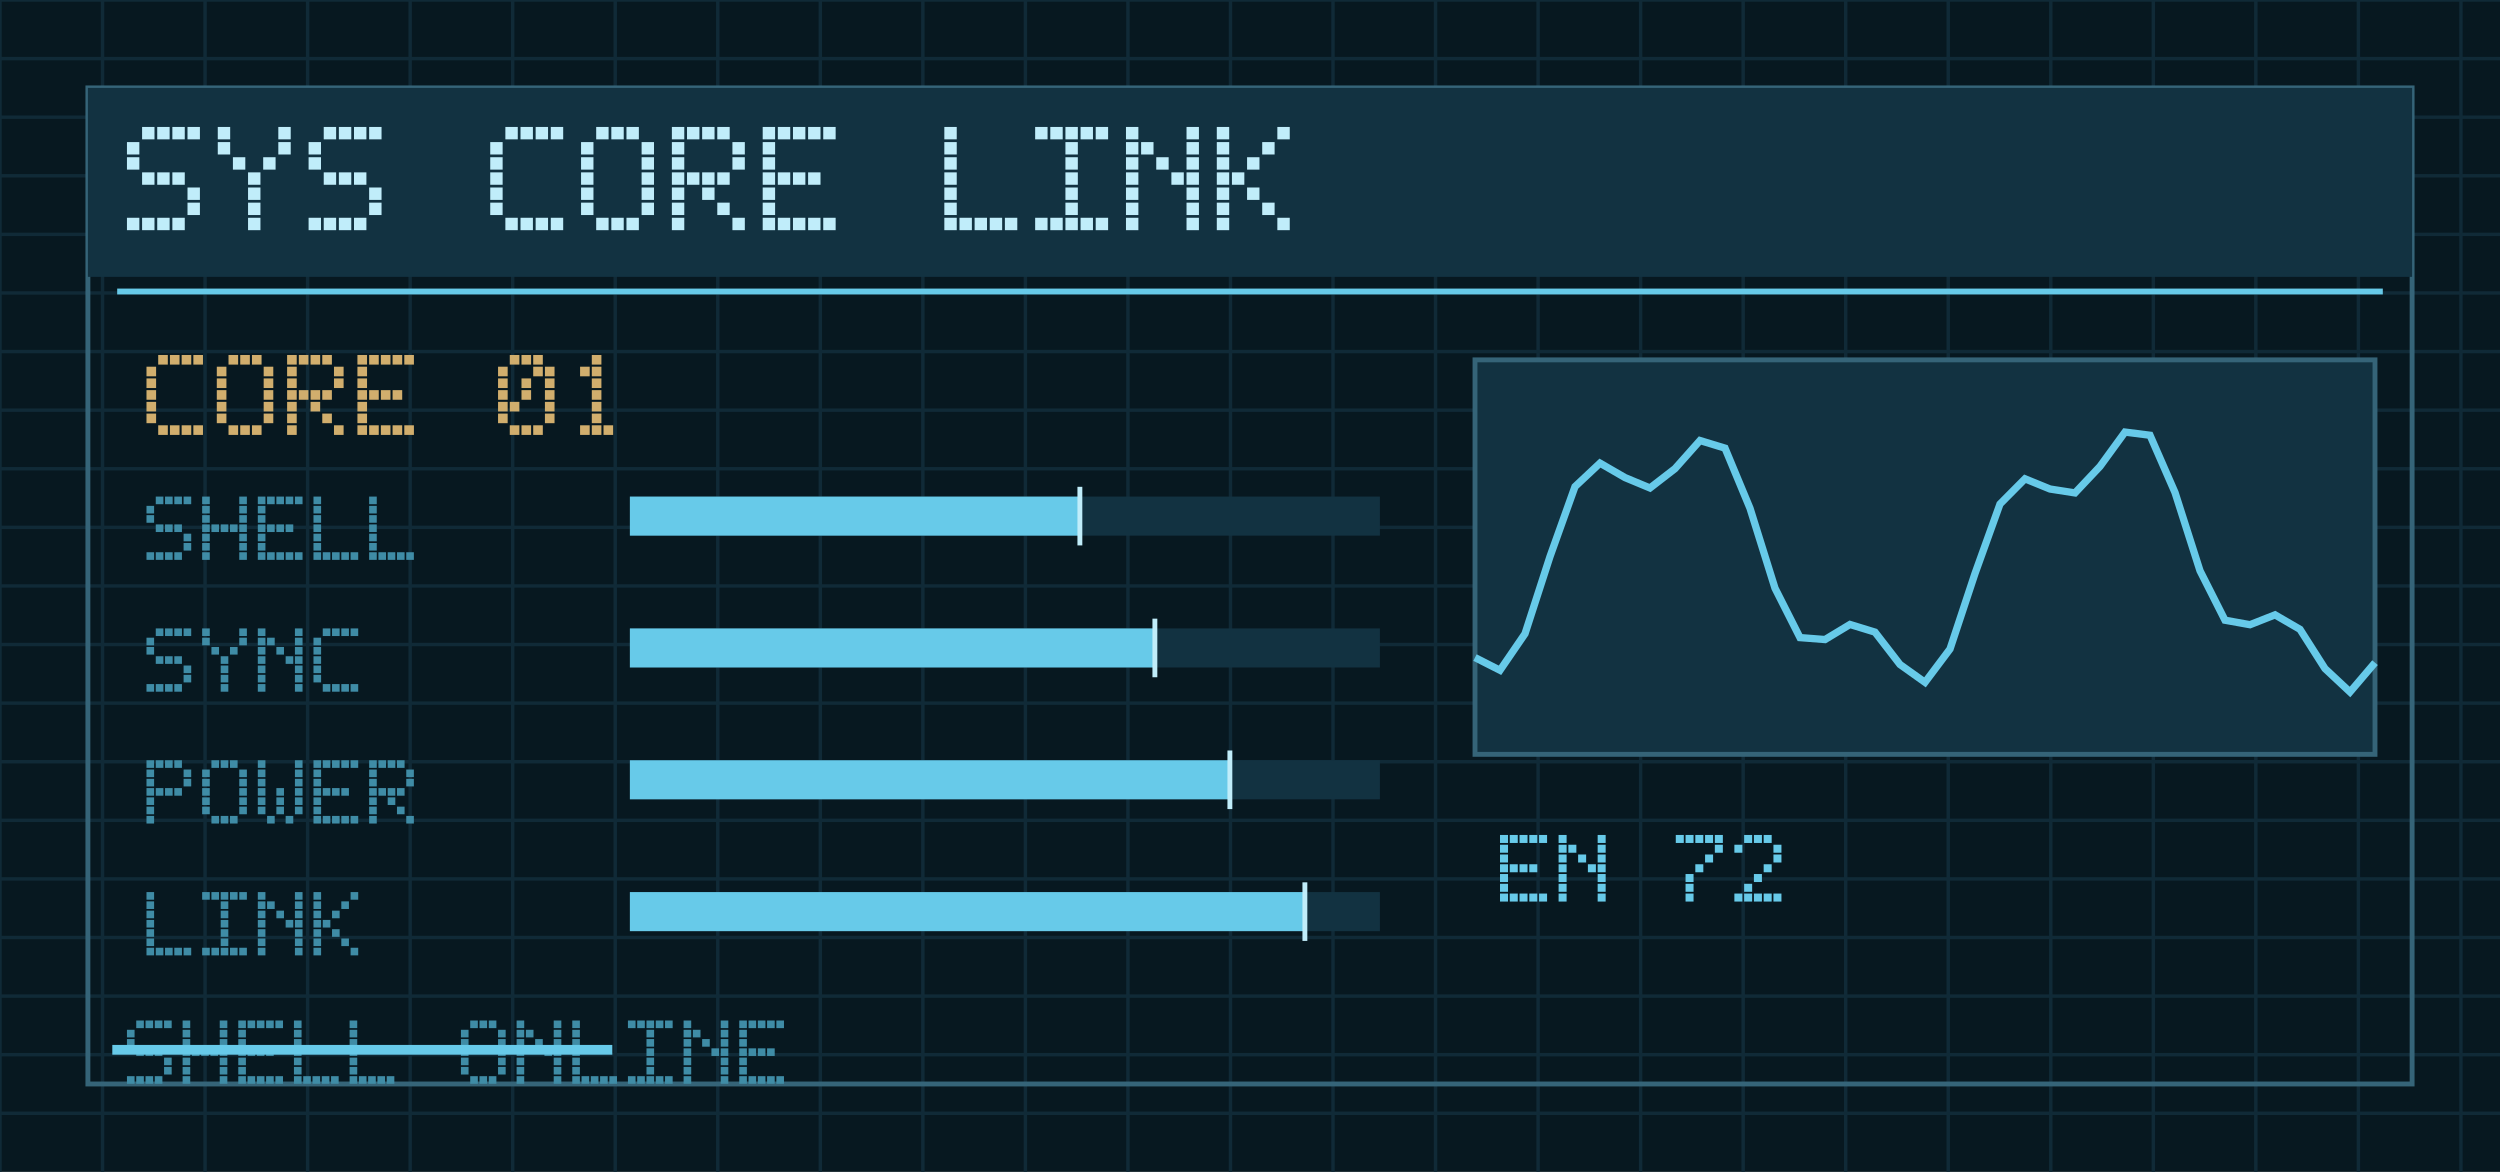
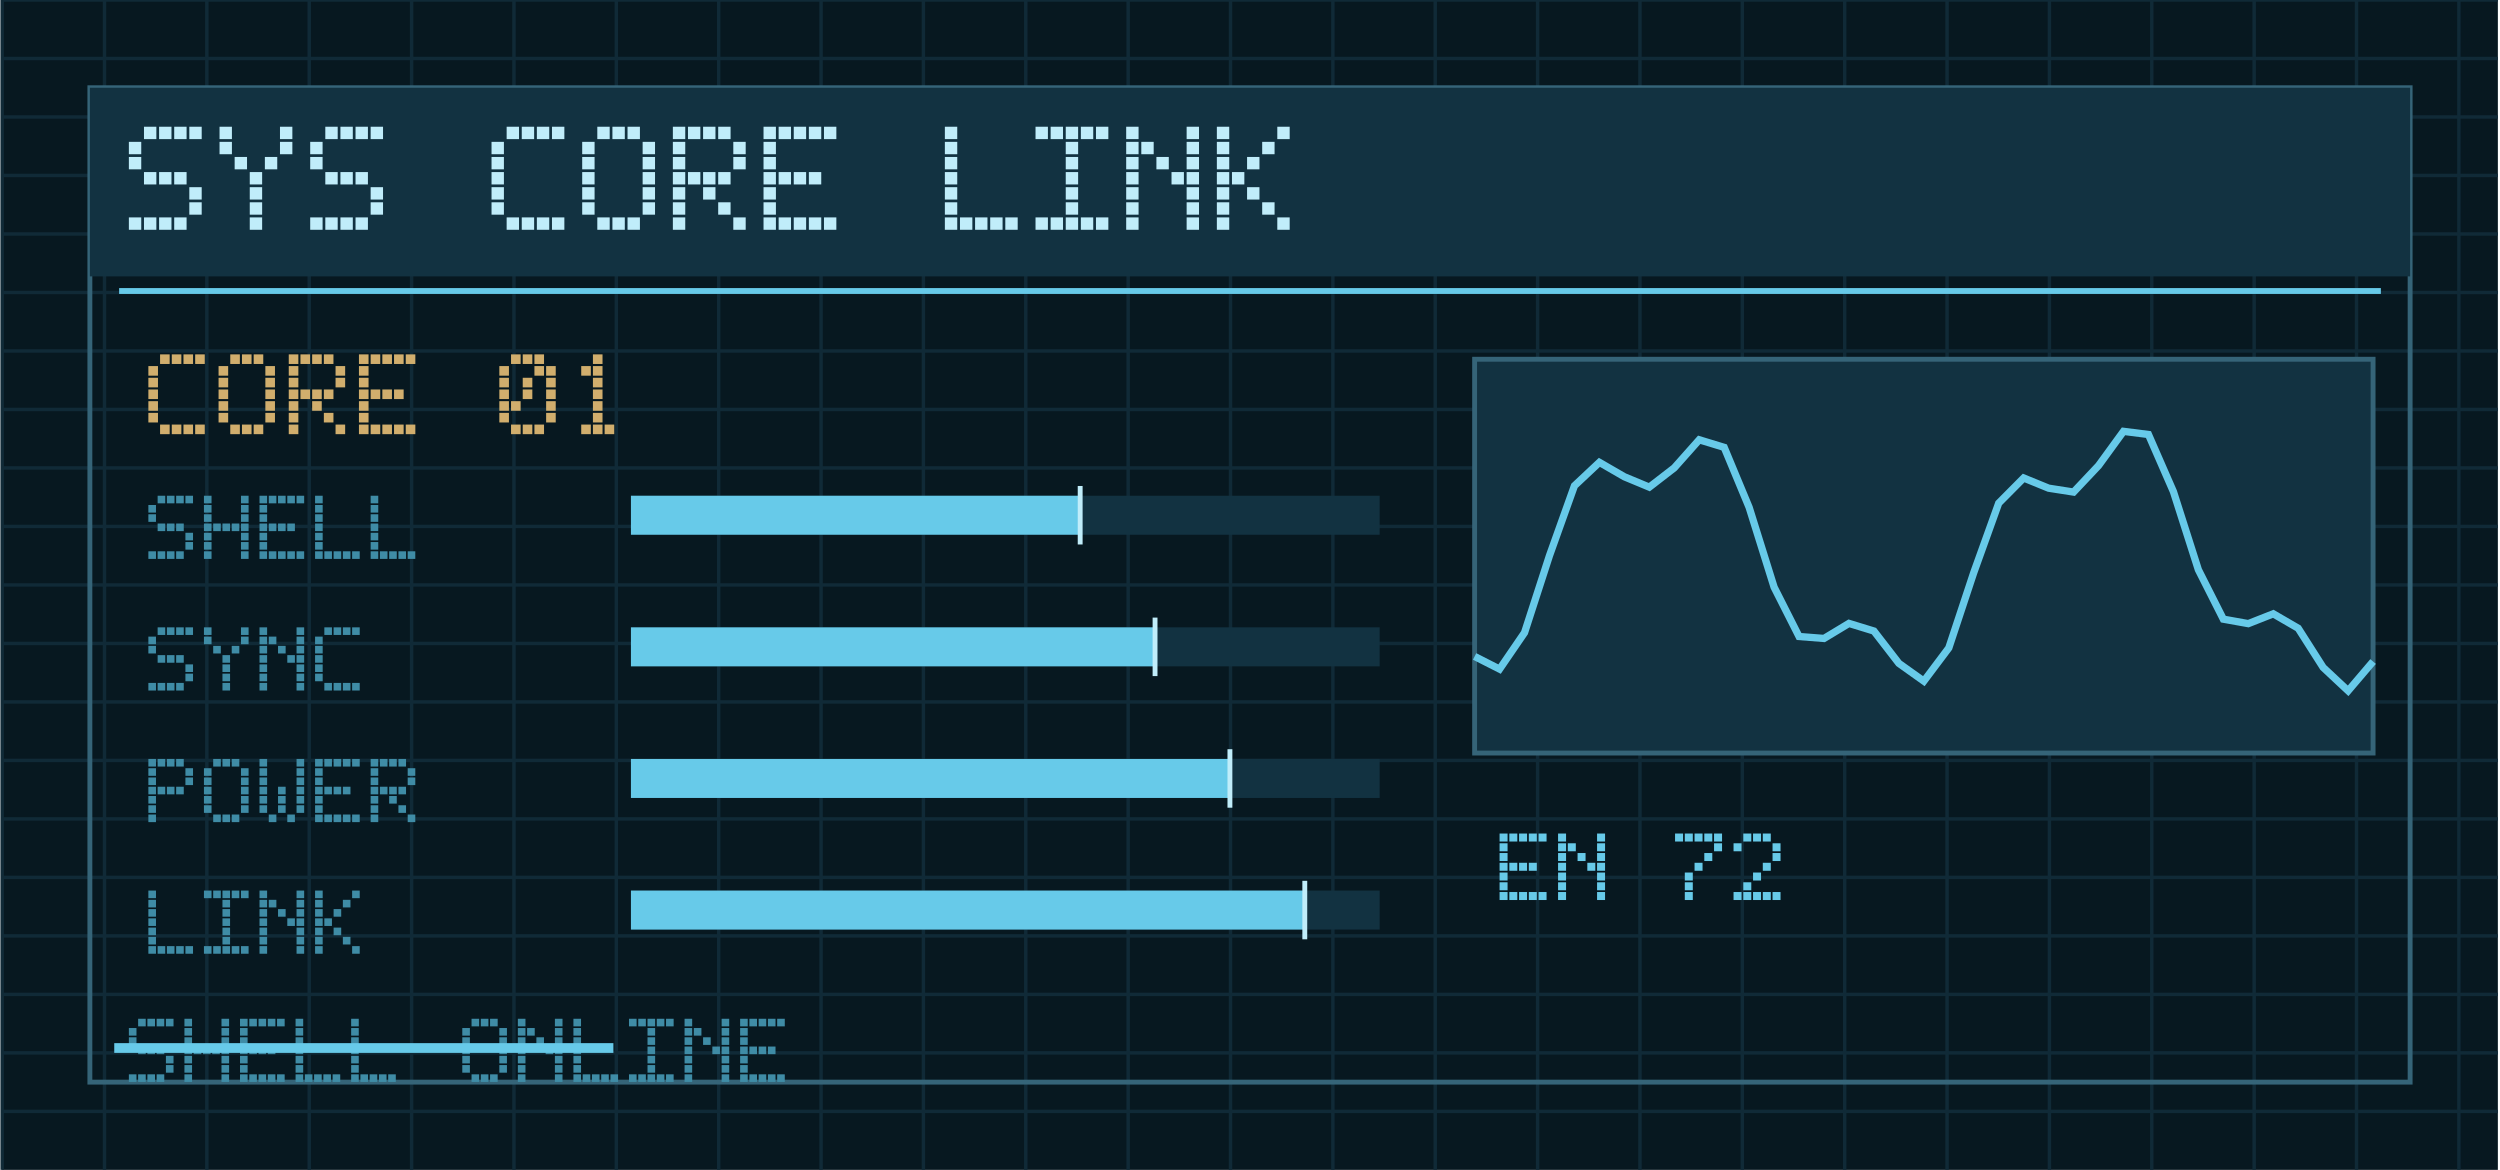
- <svg xmlns="http://www.w3.org/2000/svg" width="512" height="240" viewBox="0 0 512 240">
+ <svg xmlns="http://www.w3.org/2000/svg" width="468" height="219" viewBox="0 0 512 240">
  <rect x="0" y="0" width="512" height="240" fill="#071820" />
  <path d="M0 0L0 240" stroke="#102a37" stroke-width="0.7" fill="none" />
  <path d="M21 0L21 240" stroke="#102a37" stroke-width="0.7" fill="none" />
  <path d="M42 0L42 240" stroke="#102a37" stroke-width="0.7" fill="none" />
  <path d="M63 0L63 240" stroke="#102a37" stroke-width="0.7" fill="none" />
  <path d="M84 0L84 240" stroke="#102a37" stroke-width="0.7" fill="none" />
  <path d="M105 0L105 240" stroke="#102a37" stroke-width="0.7" fill="none" />
  <path d="M126 0L126 240" stroke="#102a37" stroke-width="0.7" fill="none" />
  <path d="M147 0L147 240" stroke="#102a37" stroke-width="0.7" fill="none" />
  <path d="M168 0L168 240" stroke="#102a37" stroke-width="0.7" fill="none" />
  <path d="M189 0L189 240" stroke="#102a37" stroke-width="0.7" fill="none" />
  <path d="M210 0L210 240" stroke="#102a37" stroke-width="0.7" fill="none" />
  <path d="M231 0L231 240" stroke="#102a37" stroke-width="0.7" fill="none" />
  <path d="M252 0L252 240" stroke="#102a37" stroke-width="0.7" fill="none" />
  <path d="M273 0L273 240" stroke="#102a37" stroke-width="0.7" fill="none" />
  <path d="M294 0L294 240" stroke="#102a37" stroke-width="0.7" fill="none" />
  <path d="M315 0L315 240" stroke="#102a37" stroke-width="0.7" fill="none" />
  <path d="M336 0L336 240" stroke="#102a37" stroke-width="0.7" fill="none" />
  <path d="M357 0L357 240" stroke="#102a37" stroke-width="0.7" fill="none" />
  <path d="M378 0L378 240" stroke="#102a37" stroke-width="0.7" fill="none" />
  <path d="M399 0L399 240" stroke="#102a37" stroke-width="0.7" fill="none" />
  <path d="M420 0L420 240" stroke="#102a37" stroke-width="0.7" fill="none" />
  <path d="M441 0L441 240" stroke="#102a37" stroke-width="0.7" fill="none" />
  <path d="M462 0L462 240" stroke="#102a37" stroke-width="0.7" fill="none" />
  <path d="M483 0L483 240" stroke="#102a37" stroke-width="0.7" fill="none" />
  <path d="M504 0L504 240" stroke="#102a37" stroke-width="0.7" fill="none" />
  <path d="M0 0L512 0" stroke="#102a37" stroke-width="0.7" fill="none" />
  <path d="M0 12L512 12" stroke="#102a37" stroke-width="0.7" fill="none" />
  <path d="M0 24L512 24" stroke="#102a37" stroke-width="0.7" fill="none" />
  <path d="M0 36L512 36" stroke="#102a37" stroke-width="0.7" fill="none" />
  <path d="M0 48L512 48" stroke="#102a37" stroke-width="0.7" fill="none" />
  <path d="M0 60L512 60" stroke="#102a37" stroke-width="0.7" fill="none" />
  <path d="M0 72L512 72" stroke="#102a37" stroke-width="0.7" fill="none" />
  <path d="M0 84L512 84" stroke="#102a37" stroke-width="0.7" fill="none" />
  <path d="M0 96L512 96" stroke="#102a37" stroke-width="0.7" fill="none" />
  <path d="M0 108L512 108" stroke="#102a37" stroke-width="0.7" fill="none" />
  <path d="M0 120L512 120" stroke="#102a37" stroke-width="0.7" fill="none" />
  <path d="M0 132L512 132" stroke="#102a37" stroke-width="0.7" fill="none" />
  <path d="M0 144L512 144" stroke="#102a37" stroke-width="0.7" fill="none" />
  <path d="M0 156L512 156" stroke="#102a37" stroke-width="0.7" fill="none" />
  <path d="M0 168L512 168" stroke="#102a37" stroke-width="0.7" fill="none" />
  <path d="M0 180L512 180" stroke="#102a37" stroke-width="0.7" fill="none" />
  <path d="M0 192L512 192" stroke="#102a37" stroke-width="0.7" fill="none" />
  <path d="M0 204L512 204" stroke="#102a37" stroke-width="0.7" fill="none" />
  <path d="M0 216L512 216" stroke="#102a37" stroke-width="0.7" fill="none" />
  <path d="M0 228L512 228" stroke="#102a37" stroke-width="0.7" fill="none" />
  <rect x="18" y="18" width="476" height="204" fill="none" stroke="#356478" stroke-width="1" />
  <rect x="18" y="18" width="476" height="38.7" fill="#123241" />
  <g fill="#c0edfa">
    <rect x="29.1" y="26" width="2.54" height="2.54" />
    <rect x="32.2" y="26" width="2.54" height="2.54" />
    <rect x="35.3" y="26" width="2.54" height="2.54" />
    <rect x="38.4" y="26" width="2.54" height="2.54" />
    <rect x="26" y="29.1" width="2.54" height="2.54" />
    <rect x="26" y="32.2" width="2.54" height="2.54" />
    <rect x="29.1" y="35.3" width="2.54" height="2.54" />
    <rect x="32.2" y="35.3" width="2.54" height="2.54" />
    <rect x="35.3" y="35.3" width="2.54" height="2.54" />
    <rect x="38.4" y="38.4" width="2.54" height="2.54" />
    <rect x="38.4" y="41.5" width="2.54" height="2.54" />
    <rect x="26" y="44.6" width="2.54" height="2.54" />
    <rect x="29.1" y="44.6" width="2.54" height="2.54" />
    <rect x="32.2" y="44.6" width="2.54" height="2.54" />
    <rect x="35.3" y="44.6" width="2.54" height="2.54" />
    <rect x="44.6" y="26" width="2.54" height="2.54" />
    <rect x="57" y="26" width="2.54" height="2.54" />
    <rect x="44.6" y="29.1" width="2.54" height="2.54" />
    <rect x="57" y="29.1" width="2.54" height="2.54" />
    <rect x="47.7" y="32.2" width="2.54" height="2.54" />
    <rect x="53.9" y="32.2" width="2.54" height="2.54" />
    <rect x="50.8" y="35.3" width="2.54" height="2.54" />
    <rect x="50.8" y="38.4" width="2.54" height="2.54" />
    <rect x="50.8" y="41.5" width="2.54" height="2.54" />
    <rect x="50.8" y="44.6" width="2.54" height="2.54" />
    <rect x="66.3" y="26" width="2.54" height="2.54" />
    <rect x="69.4" y="26" width="2.54" height="2.54" />
    <rect x="72.5" y="26" width="2.54" height="2.54" />
    <rect x="75.6" y="26" width="2.54" height="2.54" />
    <rect x="63.2" y="29.1" width="2.54" height="2.54" />
    <rect x="63.2" y="32.2" width="2.54" height="2.54" />
    <rect x="66.3" y="35.3" width="2.54" height="2.54" />
    <rect x="69.4" y="35.3" width="2.54" height="2.54" />
    <rect x="72.5" y="35.3" width="2.54" height="2.54" />
    <rect x="75.6" y="38.4" width="2.54" height="2.54" />
    <rect x="75.6" y="41.5" width="2.54" height="2.54" />
    <rect x="63.2" y="44.6" width="2.54" height="2.54" />
    <rect x="66.3" y="44.6" width="2.54" height="2.54" />
    <rect x="69.4" y="44.6" width="2.54" height="2.54" />
    <rect x="72.5" y="44.6" width="2.54" height="2.54" />
    <rect x="103.5" y="26" width="2.54" height="2.54" />
    <rect x="106.6" y="26" width="2.54" height="2.54" />
    <rect x="109.7" y="26" width="2.54" height="2.54" />
    <rect x="112.8" y="26" width="2.54" height="2.54" />
    <rect x="100.4" y="29.1" width="2.54" height="2.54" />
    <rect x="100.4" y="32.2" width="2.54" height="2.54" />
    <rect x="100.4" y="35.3" width="2.54" height="2.54" />
    <rect x="100.4" y="38.4" width="2.54" height="2.54" />
    <rect x="100.4" y="41.5" width="2.54" height="2.54" />
    <rect x="103.5" y="44.6" width="2.54" height="2.54" />
    <rect x="106.6" y="44.6" width="2.54" height="2.54" />
    <rect x="109.7" y="44.6" width="2.54" height="2.54" />
    <rect x="112.8" y="44.6" width="2.54" height="2.54" />
    <rect x="122.1" y="26" width="2.54" height="2.54" />
    <rect x="125.2" y="26" width="2.54" height="2.54" />
    <rect x="128.3" y="26" width="2.54" height="2.54" />
    <rect x="119" y="29.1" width="2.54" height="2.54" />
    <rect x="131.4" y="29.1" width="2.54" height="2.54" />
    <rect x="119" y="32.2" width="2.54" height="2.54" />
    <rect x="131.4" y="32.2" width="2.54" height="2.54" />
    <rect x="119" y="35.3" width="2.54" height="2.54" />
    <rect x="131.4" y="35.3" width="2.54" height="2.54" />
    <rect x="119" y="38.4" width="2.54" height="2.54" />
    <rect x="131.4" y="38.4" width="2.54" height="2.54" />
    <rect x="119" y="41.5" width="2.54" height="2.54" />
    <rect x="131.4" y="41.5" width="2.54" height="2.54" />
    <rect x="122.1" y="44.6" width="2.54" height="2.54" />
    <rect x="125.2" y="44.6" width="2.54" height="2.54" />
    <rect x="128.3" y="44.6" width="2.54" height="2.54" />
    <rect x="137.6" y="26" width="2.54" height="2.54" />
    <rect x="140.7" y="26" width="2.54" height="2.54" />
    <rect x="143.8" y="26" width="2.54" height="2.54" />
    <rect x="146.9" y="26" width="2.54" height="2.54" />
    <rect x="137.6" y="29.1" width="2.54" height="2.54" />
    <rect x="150" y="29.1" width="2.54" height="2.54" />
    <rect x="137.6" y="32.2" width="2.54" height="2.54" />
    <rect x="150" y="32.2" width="2.54" height="2.54" />
    <rect x="137.6" y="35.3" width="2.54" height="2.54" />
    <rect x="140.7" y="35.3" width="2.54" height="2.54" />
    <rect x="143.8" y="35.3" width="2.54" height="2.54" />
    <rect x="146.9" y="35.3" width="2.54" height="2.54" />
    <rect x="137.6" y="38.4" width="2.54" height="2.54" />
    <rect x="143.8" y="38.4" width="2.54" height="2.54" />
    <rect x="137.6" y="41.5" width="2.54" height="2.54" />
    <rect x="146.9" y="41.5" width="2.54" height="2.54" />
    <rect x="137.6" y="44.6" width="2.54" height="2.54" />
    <rect x="150" y="44.6" width="2.54" height="2.54" />
    <rect x="156.2" y="26" width="2.54" height="2.54" />
    <rect x="159.3" y="26" width="2.54" height="2.54" />
    <rect x="162.4" y="26" width="2.54" height="2.54" />
    <rect x="165.5" y="26" width="2.54" height="2.54" />
    <rect x="168.6" y="26" width="2.54" height="2.54" />
    <rect x="156.2" y="29.1" width="2.54" height="2.54" />
    <rect x="156.2" y="32.2" width="2.54" height="2.54" />
    <rect x="156.2" y="35.3" width="2.54" height="2.54" />
    <rect x="159.3" y="35.3" width="2.54" height="2.54" />
    <rect x="162.4" y="35.3" width="2.54" height="2.54" />
    <rect x="165.5" y="35.3" width="2.54" height="2.54" />
    <rect x="156.2" y="38.4" width="2.54" height="2.54" />
    <rect x="156.2" y="41.5" width="2.54" height="2.54" />
    <rect x="156.2" y="44.6" width="2.54" height="2.54" />
    <rect x="159.3" y="44.6" width="2.54" height="2.54" />
    <rect x="162.4" y="44.6" width="2.54" height="2.54" />
    <rect x="165.5" y="44.6" width="2.54" height="2.54" />
    <rect x="168.6" y="44.6" width="2.54" height="2.54" />
    <rect x="193.4" y="26" width="2.54" height="2.54" />
    <rect x="193.4" y="29.1" width="2.54" height="2.54" />
    <rect x="193.4" y="32.2" width="2.54" height="2.54" />
    <rect x="193.4" y="35.3" width="2.54" height="2.54" />
    <rect x="193.4" y="38.4" width="2.54" height="2.54" />
    <rect x="193.4" y="41.5" width="2.54" height="2.54" />
    <rect x="193.4" y="44.6" width="2.54" height="2.54" />
    <rect x="196.5" y="44.6" width="2.54" height="2.54" />
    <rect x="199.6" y="44.6" width="2.54" height="2.54" />
    <rect x="202.7" y="44.6" width="2.54" height="2.54" />
    <rect x="205.8" y="44.6" width="2.54" height="2.54" />
    <rect x="212" y="26" width="2.54" height="2.54" />
    <rect x="215.1" y="26" width="2.54" height="2.54" />
    <rect x="218.2" y="26" width="2.54" height="2.54" />
    <rect x="221.3" y="26" width="2.54" height="2.54" />
    <rect x="224.4" y="26" width="2.54" height="2.54" />
    <rect x="218.2" y="29.1" width="2.54" height="2.54" />
    <rect x="218.2" y="32.2" width="2.54" height="2.54" />
    <rect x="218.2" y="35.3" width="2.54" height="2.54" />
    <rect x="218.2" y="38.4" width="2.54" height="2.54" />
    <rect x="218.2" y="41.5" width="2.54" height="2.54" />
    <rect x="212" y="44.6" width="2.54" height="2.54" />
    <rect x="215.1" y="44.6" width="2.54" height="2.54" />
    <rect x="218.2" y="44.6" width="2.54" height="2.54" />
    <rect x="221.3" y="44.6" width="2.54" height="2.54" />
    <rect x="224.4" y="44.6" width="2.54" height="2.54" />
    <rect x="230.6" y="26" width="2.54" height="2.54" />
    <rect x="243" y="26" width="2.54" height="2.54" />
    <rect x="230.6" y="29.1" width="2.54" height="2.54" />
    <rect x="233.7" y="29.1" width="2.54" height="2.54" />
    <rect x="243" y="29.1" width="2.54" height="2.54" />
    <rect x="230.6" y="32.2" width="2.54" height="2.54" />
    <rect x="236.8" y="32.2" width="2.54" height="2.54" />
    <rect x="243" y="32.2" width="2.54" height="2.54" />
    <rect x="230.6" y="35.3" width="2.54" height="2.54" />
    <rect x="239.9" y="35.3" width="2.54" height="2.54" />
    <rect x="243" y="35.3" width="2.54" height="2.54" />
    <rect x="230.6" y="38.4" width="2.54" height="2.54" />
    <rect x="243" y="38.4" width="2.54" height="2.54" />
    <rect x="230.6" y="41.5" width="2.54" height="2.54" />
    <rect x="243" y="41.5" width="2.54" height="2.54" />
    <rect x="230.6" y="44.6" width="2.54" height="2.54" />
    <rect x="243" y="44.6" width="2.54" height="2.54" />
    <rect x="249.2" y="26" width="2.54" height="2.54" />
    <rect x="261.6" y="26" width="2.54" height="2.54" />
    <rect x="249.2" y="29.1" width="2.54" height="2.54" />
    <rect x="258.5" y="29.1" width="2.54" height="2.54" />
    <rect x="249.2" y="32.2" width="2.54" height="2.54" />
    <rect x="255.4" y="32.2" width="2.54" height="2.54" />
    <rect x="249.2" y="35.3" width="2.54" height="2.54" />
    <rect x="252.3" y="35.3" width="2.54" height="2.54" />
    <rect x="249.2" y="38.4" width="2.54" height="2.54" />
    <rect x="255.4" y="38.4" width="2.54" height="2.54" />
    <rect x="249.2" y="41.5" width="2.54" height="2.54" />
    <rect x="258.5" y="41.5" width="2.54" height="2.54" />
    <rect x="249.2" y="44.6" width="2.54" height="2.54" />
    <rect x="261.6" y="44.6" width="2.54" height="2.54" />
  </g>
  <path d="M24 59.7L488 59.7" stroke="#67cae9" stroke-width="1.2" fill="none" />
  <g fill="#d1ae6d">
    <rect x="32.4" y="72.7" width="1.97" height="1.97" />
    <rect x="34.8" y="72.7" width="1.97" height="1.97" />
    <rect x="37.2" y="72.7" width="1.97" height="1.97" />
    <rect x="39.6" y="72.7" width="1.97" height="1.97" />
    <rect x="30" y="75.1" width="1.97" height="1.97" />
    <rect x="30" y="77.5" width="1.97" height="1.97" />
    <rect x="30" y="79.9" width="1.97" height="1.97" />
    <rect x="30" y="82.3" width="1.97" height="1.97" />
    <rect x="30" y="84.7" width="1.97" height="1.97" />
    <rect x="32.4" y="87.1" width="1.97" height="1.97" />
    <rect x="34.8" y="87.1" width="1.97" height="1.97" />
    <rect x="37.2" y="87.1" width="1.97" height="1.97" />
    <rect x="39.6" y="87.1" width="1.97" height="1.97" />
    <rect x="46.8" y="72.7" width="1.97" height="1.97" />
    <rect x="49.2" y="72.7" width="1.97" height="1.97" />
    <rect x="51.6" y="72.7" width="1.97" height="1.97" />
    <rect x="44.4" y="75.1" width="1.97" height="1.97" />
    <rect x="54" y="75.1" width="1.97" height="1.97" />
    <rect x="44.4" y="77.5" width="1.97" height="1.97" />
    <rect x="54" y="77.5" width="1.97" height="1.97" />
    <rect x="44.4" y="79.9" width="1.97" height="1.97" />
    <rect x="54" y="79.9" width="1.97" height="1.97" />
    <rect x="44.4" y="82.3" width="1.97" height="1.97" />
    <rect x="54" y="82.3" width="1.97" height="1.97" />
    <rect x="44.4" y="84.7" width="1.97" height="1.97" />
    <rect x="54" y="84.7" width="1.97" height="1.97" />
    <rect x="46.8" y="87.1" width="1.97" height="1.97" />
    <rect x="49.2" y="87.1" width="1.97" height="1.97" />
    <rect x="51.6" y="87.1" width="1.97" height="1.97" />
    <rect x="58.8" y="72.7" width="1.97" height="1.97" />
    <rect x="61.2" y="72.7" width="1.97" height="1.97" />
    <rect x="63.6" y="72.7" width="1.97" height="1.97" />
    <rect x="66" y="72.7" width="1.97" height="1.97" />
    <rect x="58.8" y="75.1" width="1.97" height="1.97" />
    <rect x="68.4" y="75.1" width="1.97" height="1.97" />
    <rect x="58.8" y="77.5" width="1.97" height="1.97" />
    <rect x="68.4" y="77.5" width="1.97" height="1.97" />
    <rect x="58.8" y="79.9" width="1.97" height="1.97" />
    <rect x="61.2" y="79.9" width="1.97" height="1.97" />
    <rect x="63.6" y="79.9" width="1.97" height="1.97" />
    <rect x="66" y="79.9" width="1.97" height="1.97" />
    <rect x="58.8" y="82.3" width="1.97" height="1.97" />
    <rect x="63.6" y="82.3" width="1.97" height="1.97" />
    <rect x="58.8" y="84.7" width="1.97" height="1.97" />
    <rect x="66" y="84.7" width="1.97" height="1.97" />
    <rect x="58.8" y="87.1" width="1.97" height="1.97" />
    <rect x="68.4" y="87.1" width="1.97" height="1.97" />
    <rect x="73.2" y="72.7" width="1.97" height="1.97" />
    <rect x="75.6" y="72.7" width="1.97" height="1.97" />
    <rect x="78" y="72.7" width="1.97" height="1.97" />
    <rect x="80.4" y="72.7" width="1.97" height="1.97" />
    <rect x="82.8" y="72.7" width="1.97" height="1.97" />
    <rect x="73.2" y="75.1" width="1.97" height="1.97" />
    <rect x="73.2" y="77.5" width="1.97" height="1.97" />
    <rect x="73.2" y="79.9" width="1.97" height="1.97" />
    <rect x="75.6" y="79.9" width="1.97" height="1.97" />
    <rect x="78" y="79.9" width="1.97" height="1.97" />
    <rect x="80.4" y="79.9" width="1.97" height="1.97" />
    <rect x="73.2" y="82.3" width="1.97" height="1.97" />
    <rect x="73.2" y="84.7" width="1.97" height="1.97" />
    <rect x="73.2" y="87.1" width="1.97" height="1.97" />
    <rect x="75.6" y="87.1" width="1.97" height="1.97" />
    <rect x="78" y="87.1" width="1.97" height="1.97" />
    <rect x="80.4" y="87.1" width="1.97" height="1.97" />
    <rect x="82.8" y="87.1" width="1.97" height="1.97" />
    <rect x="104.4" y="72.7" width="1.97" height="1.97" />
    <rect x="106.8" y="72.7" width="1.97" height="1.97" />
    <rect x="109.2" y="72.7" width="1.97" height="1.97" />
    <rect x="102" y="75.1" width="1.97" height="1.97" />
    <rect x="109.2" y="75.1" width="1.97" height="1.97" />
    <rect x="111.6" y="75.1" width="1.97" height="1.97" />
    <rect x="102" y="77.5" width="1.97" height="1.97" />
    <rect x="106.8" y="77.5" width="1.97" height="1.97" />
    <rect x="111.6" y="77.5" width="1.97" height="1.97" />
    <rect x="102" y="79.9" width="1.97" height="1.97" />
    <rect x="106.8" y="79.9" width="1.97" height="1.97" />
    <rect x="111.6" y="79.9" width="1.97" height="1.97" />
    <rect x="102" y="82.3" width="1.97" height="1.97" />
    <rect x="104.4" y="82.3" width="1.97" height="1.97" />
    <rect x="111.6" y="82.3" width="1.97" height="1.97" />
    <rect x="102" y="84.7" width="1.97" height="1.97" />
    <rect x="111.6" y="84.7" width="1.97" height="1.97" />
    <rect x="104.4" y="87.1" width="1.97" height="1.97" />
    <rect x="106.8" y="87.1" width="1.97" height="1.97" />
    <rect x="109.2" y="87.1" width="1.97" height="1.97" />
    <rect x="121.2" y="72.7" width="1.97" height="1.97" />
    <rect x="118.8" y="75.1" width="1.97" height="1.97" />
    <rect x="121.2" y="75.1" width="1.97" height="1.97" />
    <rect x="121.2" y="77.5" width="1.97" height="1.97" />
    <rect x="121.2" y="79.9" width="1.97" height="1.97" />
    <rect x="121.2" y="82.3" width="1.97" height="1.97" />
    <rect x="121.2" y="84.7" width="1.97" height="1.97" />
    <rect x="118.8" y="87.1" width="1.97" height="1.97" />
    <rect x="121.2" y="87.1" width="1.97" height="1.97" />
    <rect x="123.6" y="87.1" width="1.97" height="1.97" />
  </g>
  <g fill="#3f8ca6">
    <rect x="31.9" y="101.7" width="1.56" height="1.56" />
    <rect x="33.8" y="101.7" width="1.56" height="1.56" />
    <rect x="35.7" y="101.7" width="1.56" height="1.56" />
    <rect x="37.6" y="101.7" width="1.56" height="1.56" />
    <rect x="30" y="103.6" width="1.56" height="1.56" />
    <rect x="30" y="105.5" width="1.56" height="1.56" />
    <rect x="31.9" y="107.4" width="1.56" height="1.56" />
    <rect x="33.8" y="107.4" width="1.56" height="1.56" />
    <rect x="35.7" y="107.4" width="1.56" height="1.56" />
    <rect x="37.6" y="109.3" width="1.56" height="1.56" />
    <rect x="37.6" y="111.2" width="1.56" height="1.56" />
    <rect x="30" y="113.1" width="1.56" height="1.56" />
    <rect x="31.9" y="113.1" width="1.56" height="1.56" />
    <rect x="33.8" y="113.1" width="1.56" height="1.56" />
    <rect x="35.7" y="113.1" width="1.56" height="1.56" />
    <rect x="41.4" y="101.7" width="1.56" height="1.56" />
    <rect x="49" y="101.7" width="1.56" height="1.56" />
    <rect x="41.4" y="103.6" width="1.56" height="1.56" />
    <rect x="49" y="103.6" width="1.56" height="1.56" />
    <rect x="41.4" y="105.5" width="1.56" height="1.56" />
    <rect x="49" y="105.5" width="1.56" height="1.56" />
    <rect x="41.4" y="107.4" width="1.56" height="1.56" />
    <rect x="43.3" y="107.4" width="1.56" height="1.56" />
    <rect x="45.2" y="107.4" width="1.56" height="1.56" />
    <rect x="47.1" y="107.4" width="1.56" height="1.56" />
    <rect x="49" y="107.4" width="1.56" height="1.56" />
    <rect x="41.4" y="109.3" width="1.56" height="1.56" />
    <rect x="49" y="109.3" width="1.56" height="1.56" />
    <rect x="41.4" y="111.2" width="1.56" height="1.56" />
    <rect x="49" y="111.2" width="1.56" height="1.56" />
    <rect x="41.4" y="113.1" width="1.56" height="1.56" />
    <rect x="49" y="113.1" width="1.56" height="1.56" />
    <rect x="52.8" y="101.7" width="1.56" height="1.56" />
    <rect x="54.7" y="101.7" width="1.56" height="1.56" />
    <rect x="56.6" y="101.7" width="1.56" height="1.56" />
    <rect x="58.5" y="101.7" width="1.56" height="1.56" />
    <rect x="60.4" y="101.7" width="1.56" height="1.56" />
    <rect x="52.8" y="103.6" width="1.56" height="1.56" />
    <rect x="52.8" y="105.5" width="1.56" height="1.56" />
    <rect x="52.8" y="107.4" width="1.56" height="1.56" />
    <rect x="54.7" y="107.4" width="1.56" height="1.56" />
    <rect x="56.6" y="107.4" width="1.56" height="1.56" />
    <rect x="58.5" y="107.4" width="1.56" height="1.56" />
    <rect x="52.8" y="109.3" width="1.56" height="1.56" />
    <rect x="52.8" y="111.2" width="1.56" height="1.56" />
    <rect x="52.8" y="113.1" width="1.56" height="1.56" />
    <rect x="54.7" y="113.1" width="1.56" height="1.56" />
    <rect x="56.6" y="113.1" width="1.56" height="1.56" />
    <rect x="58.5" y="113.1" width="1.56" height="1.56" />
    <rect x="60.4" y="113.1" width="1.56" height="1.56" />
    <rect x="64.2" y="101.7" width="1.56" height="1.56" />
    <rect x="64.2" y="103.6" width="1.56" height="1.56" />
    <rect x="64.2" y="105.5" width="1.56" height="1.56" />
    <rect x="64.2" y="107.4" width="1.56" height="1.56" />
    <rect x="64.2" y="109.3" width="1.56" height="1.56" />
    <rect x="64.2" y="111.2" width="1.56" height="1.56" />
    <rect x="64.2" y="113.1" width="1.56" height="1.56" />
    <rect x="66.1" y="113.1" width="1.56" height="1.56" />
    <rect x="68" y="113.1" width="1.56" height="1.56" />
    <rect x="69.9" y="113.1" width="1.56" height="1.56" />
    <rect x="71.8" y="113.1" width="1.56" height="1.56" />
    <rect x="75.6" y="101.7" width="1.56" height="1.56" />
    <rect x="75.6" y="103.6" width="1.56" height="1.56" />
    <rect x="75.6" y="105.5" width="1.56" height="1.56" />
    <rect x="75.6" y="107.4" width="1.56" height="1.56" />
    <rect x="75.6" y="109.3" width="1.56" height="1.56" />
    <rect x="75.6" y="111.2" width="1.56" height="1.56" />
    <rect x="75.6" y="113.1" width="1.56" height="1.56" />
    <rect x="77.5" y="113.1" width="1.56" height="1.56" />
    <rect x="79.4" y="113.1" width="1.56" height="1.56" />
    <rect x="81.3" y="113.1" width="1.56" height="1.56" />
    <rect x="83.2" y="113.1" width="1.56" height="1.56" />
  </g>
  <rect x="129" y="101.7" width="153.6" height="8" fill="#123241" />
  <rect x="129" y="101.7" width="92.16" height="8" fill="#67cae9" />
  <path d="M221.16 99.7L221.16 111.7" stroke="#c0edfa" stroke-width="1" fill="none" />
  <g fill="#3f8ca6">
    <rect x="31.9" y="128.7" width="1.56" height="1.56" />
    <rect x="33.8" y="128.7" width="1.56" height="1.56" />
    <rect x="35.7" y="128.7" width="1.56" height="1.56" />
    <rect x="37.6" y="128.7" width="1.56" height="1.56" />
    <rect x="30" y="130.6" width="1.56" height="1.56" />
    <rect x="30" y="132.5" width="1.56" height="1.56" />
    <rect x="31.9" y="134.4" width="1.56" height="1.56" />
    <rect x="33.8" y="134.4" width="1.56" height="1.56" />
    <rect x="35.7" y="134.4" width="1.56" height="1.56" />
    <rect x="37.6" y="136.3" width="1.56" height="1.56" />
    <rect x="37.6" y="138.2" width="1.56" height="1.56" />
    <rect x="30" y="140.1" width="1.56" height="1.56" />
    <rect x="31.9" y="140.1" width="1.56" height="1.56" />
    <rect x="33.8" y="140.1" width="1.56" height="1.56" />
    <rect x="35.7" y="140.1" width="1.56" height="1.56" />
    <rect x="41.4" y="128.7" width="1.56" height="1.56" />
    <rect x="49" y="128.7" width="1.56" height="1.56" />
    <rect x="41.4" y="130.6" width="1.56" height="1.56" />
    <rect x="49" y="130.6" width="1.56" height="1.56" />
    <rect x="43.3" y="132.5" width="1.56" height="1.56" />
    <rect x="47.1" y="132.5" width="1.56" height="1.56" />
    <rect x="45.2" y="134.4" width="1.56" height="1.56" />
    <rect x="45.2" y="136.3" width="1.56" height="1.56" />
    <rect x="45.2" y="138.2" width="1.56" height="1.56" />
    <rect x="45.2" y="140.1" width="1.56" height="1.56" />
    <rect x="52.8" y="128.7" width="1.56" height="1.56" />
    <rect x="60.4" y="128.7" width="1.56" height="1.56" />
    <rect x="52.8" y="130.6" width="1.56" height="1.56" />
    <rect x="54.7" y="130.6" width="1.56" height="1.56" />
    <rect x="60.4" y="130.6" width="1.56" height="1.56" />
    <rect x="52.8" y="132.5" width="1.56" height="1.56" />
    <rect x="56.6" y="132.5" width="1.56" height="1.56" />
    <rect x="60.4" y="132.5" width="1.56" height="1.56" />
    <rect x="52.8" y="134.4" width="1.56" height="1.56" />
    <rect x="58.5" y="134.4" width="1.56" height="1.56" />
    <rect x="60.4" y="134.4" width="1.56" height="1.56" />
    <rect x="52.8" y="136.3" width="1.56" height="1.56" />
    <rect x="60.4" y="136.3" width="1.56" height="1.56" />
    <rect x="52.8" y="138.2" width="1.56" height="1.56" />
    <rect x="60.4" y="138.2" width="1.56" height="1.56" />
    <rect x="52.8" y="140.1" width="1.56" height="1.56" />
    <rect x="60.4" y="140.1" width="1.56" height="1.56" />
    <rect x="66.1" y="128.7" width="1.56" height="1.56" />
    <rect x="68" y="128.7" width="1.56" height="1.56" />
    <rect x="69.9" y="128.7" width="1.56" height="1.56" />
    <rect x="71.8" y="128.7" width="1.56" height="1.56" />
    <rect x="64.2" y="130.6" width="1.56" height="1.56" />
    <rect x="64.2" y="132.5" width="1.56" height="1.56" />
    <rect x="64.2" y="134.4" width="1.56" height="1.56" />
    <rect x="64.2" y="136.3" width="1.56" height="1.56" />
    <rect x="64.2" y="138.2" width="1.56" height="1.56" />
    <rect x="66.1" y="140.1" width="1.56" height="1.56" />
    <rect x="68" y="140.1" width="1.56" height="1.56" />
    <rect x="69.9" y="140.1" width="1.56" height="1.56" />
    <rect x="71.8" y="140.1" width="1.56" height="1.56" />
  </g>
  <rect x="129" y="128.7" width="153.6" height="8" fill="#123241" />
  <rect x="129" y="128.7" width="107.52" height="8" fill="#67cae9" />
  <path d="M236.52 126.7L236.52 138.7" stroke="#c0edfa" stroke-width="1" fill="none" />
  <g fill="#3f8ca6">
    <rect x="30" y="155.7" width="1.56" height="1.56" />
    <rect x="31.9" y="155.7" width="1.56" height="1.56" />
    <rect x="33.8" y="155.7" width="1.56" height="1.56" />
    <rect x="35.7" y="155.7" width="1.56" height="1.56" />
    <rect x="30" y="157.6" width="1.56" height="1.56" />
    <rect x="37.6" y="157.6" width="1.56" height="1.56" />
    <rect x="30" y="159.5" width="1.56" height="1.56" />
    <rect x="37.6" y="159.5" width="1.56" height="1.56" />
    <rect x="30" y="161.4" width="1.56" height="1.56" />
    <rect x="31.9" y="161.4" width="1.56" height="1.56" />
    <rect x="33.8" y="161.4" width="1.56" height="1.56" />
    <rect x="35.7" y="161.4" width="1.56" height="1.56" />
    <rect x="30" y="163.3" width="1.56" height="1.56" />
    <rect x="30" y="165.2" width="1.56" height="1.56" />
    <rect x="30" y="167.1" width="1.56" height="1.56" />
    <rect x="43.3" y="155.7" width="1.56" height="1.56" />
    <rect x="45.2" y="155.7" width="1.56" height="1.56" />
    <rect x="47.1" y="155.7" width="1.56" height="1.56" />
    <rect x="41.4" y="157.6" width="1.56" height="1.56" />
    <rect x="49" y="157.6" width="1.56" height="1.56" />
    <rect x="41.4" y="159.5" width="1.56" height="1.56" />
    <rect x="49" y="159.5" width="1.56" height="1.56" />
    <rect x="41.4" y="161.4" width="1.56" height="1.56" />
    <rect x="49" y="161.4" width="1.56" height="1.56" />
    <rect x="41.4" y="163.3" width="1.56" height="1.56" />
    <rect x="49" y="163.3" width="1.56" height="1.56" />
    <rect x="41.4" y="165.2" width="1.56" height="1.56" />
    <rect x="49" y="165.2" width="1.56" height="1.56" />
    <rect x="43.3" y="167.1" width="1.56" height="1.56" />
    <rect x="45.2" y="167.1" width="1.56" height="1.56" />
    <rect x="47.1" y="167.1" width="1.56" height="1.56" />
    <rect x="52.8" y="155.7" width="1.56" height="1.56" />
    <rect x="60.4" y="155.7" width="1.56" height="1.56" />
    <rect x="52.8" y="157.6" width="1.56" height="1.56" />
    <rect x="60.4" y="157.6" width="1.56" height="1.56" />
    <rect x="52.8" y="159.5" width="1.56" height="1.56" />
    <rect x="60.4" y="159.5" width="1.56" height="1.56" />
    <rect x="52.8" y="161.4" width="1.56" height="1.56" />
    <rect x="56.6" y="161.4" width="1.56" height="1.56" />
    <rect x="60.4" y="161.4" width="1.56" height="1.56" />
    <rect x="52.8" y="163.3" width="1.56" height="1.56" />
    <rect x="56.6" y="163.3" width="1.56" height="1.56" />
    <rect x="60.4" y="163.3" width="1.56" height="1.56" />
    <rect x="52.8" y="165.2" width="1.56" height="1.56" />
    <rect x="56.6" y="165.2" width="1.56" height="1.56" />
    <rect x="60.4" y="165.2" width="1.56" height="1.56" />
    <rect x="54.7" y="167.1" width="1.56" height="1.56" />
    <rect x="58.5" y="167.1" width="1.56" height="1.56" />
    <rect x="64.2" y="155.7" width="1.56" height="1.56" />
    <rect x="66.1" y="155.7" width="1.56" height="1.56" />
    <rect x="68" y="155.7" width="1.56" height="1.56" />
    <rect x="69.9" y="155.7" width="1.56" height="1.56" />
    <rect x="71.8" y="155.7" width="1.56" height="1.56" />
    <rect x="64.2" y="157.6" width="1.56" height="1.56" />
    <rect x="64.2" y="159.5" width="1.56" height="1.56" />
    <rect x="64.2" y="161.4" width="1.56" height="1.56" />
    <rect x="66.1" y="161.4" width="1.56" height="1.56" />
    <rect x="68" y="161.4" width="1.56" height="1.56" />
    <rect x="69.9" y="161.4" width="1.56" height="1.56" />
    <rect x="64.2" y="163.3" width="1.56" height="1.56" />
    <rect x="64.2" y="165.2" width="1.56" height="1.56" />
    <rect x="64.2" y="167.1" width="1.56" height="1.56" />
    <rect x="66.1" y="167.1" width="1.56" height="1.56" />
    <rect x="68" y="167.1" width="1.56" height="1.56" />
    <rect x="69.9" y="167.1" width="1.56" height="1.56" />
    <rect x="71.8" y="167.1" width="1.56" height="1.56" />
    <rect x="75.6" y="155.7" width="1.56" height="1.56" />
    <rect x="77.5" y="155.7" width="1.56" height="1.56" />
    <rect x="79.4" y="155.7" width="1.56" height="1.56" />
    <rect x="81.3" y="155.7" width="1.56" height="1.56" />
    <rect x="75.6" y="157.6" width="1.56" height="1.56" />
    <rect x="83.2" y="157.6" width="1.56" height="1.56" />
    <rect x="75.6" y="159.5" width="1.56" height="1.56" />
    <rect x="83.2" y="159.5" width="1.56" height="1.56" />
    <rect x="75.6" y="161.4" width="1.56" height="1.56" />
    <rect x="77.5" y="161.4" width="1.56" height="1.56" />
    <rect x="79.4" y="161.4" width="1.56" height="1.56" />
    <rect x="81.3" y="161.4" width="1.56" height="1.56" />
    <rect x="75.6" y="163.3" width="1.56" height="1.56" />
    <rect x="79.4" y="163.3" width="1.56" height="1.56" />
    <rect x="75.6" y="165.2" width="1.56" height="1.56" />
    <rect x="81.3" y="165.2" width="1.56" height="1.56" />
    <rect x="75.6" y="167.1" width="1.56" height="1.56" />
    <rect x="83.2" y="167.1" width="1.56" height="1.56" />
  </g>
  <rect x="129" y="155.7" width="153.6" height="8" fill="#123241" />
  <rect x="129" y="155.7" width="122.88" height="8" fill="#67cae9" />
  <path d="M251.88 153.7L251.88 165.7" stroke="#c0edfa" stroke-width="1" fill="none" />
  <g fill="#3f8ca6">
    <rect x="30" y="182.7" width="1.56" height="1.56" />
    <rect x="30" y="184.6" width="1.56" height="1.56" />
    <rect x="30" y="186.5" width="1.56" height="1.56" />
    <rect x="30" y="188.4" width="1.56" height="1.56" />
    <rect x="30" y="190.3" width="1.56" height="1.56" />
    <rect x="30" y="192.2" width="1.56" height="1.56" />
    <rect x="30" y="194.1" width="1.56" height="1.56" />
    <rect x="31.9" y="194.1" width="1.56" height="1.56" />
    <rect x="33.8" y="194.1" width="1.56" height="1.56" />
    <rect x="35.7" y="194.1" width="1.56" height="1.56" />
    <rect x="37.6" y="194.1" width="1.56" height="1.56" />
    <rect x="41.4" y="182.7" width="1.56" height="1.56" />
    <rect x="43.3" y="182.7" width="1.56" height="1.56" />
    <rect x="45.2" y="182.7" width="1.56" height="1.56" />
    <rect x="47.1" y="182.7" width="1.56" height="1.56" />
    <rect x="49" y="182.7" width="1.56" height="1.56" />
    <rect x="45.2" y="184.6" width="1.56" height="1.56" />
    <rect x="45.2" y="186.5" width="1.56" height="1.56" />
    <rect x="45.2" y="188.4" width="1.56" height="1.56" />
    <rect x="45.2" y="190.3" width="1.56" height="1.56" />
    <rect x="45.2" y="192.2" width="1.56" height="1.56" />
    <rect x="41.4" y="194.1" width="1.56" height="1.56" />
    <rect x="43.3" y="194.1" width="1.56" height="1.56" />
    <rect x="45.2" y="194.1" width="1.56" height="1.56" />
    <rect x="47.1" y="194.1" width="1.56" height="1.56" />
    <rect x="49" y="194.1" width="1.56" height="1.56" />
    <rect x="52.8" y="182.7" width="1.56" height="1.56" />
    <rect x="60.4" y="182.7" width="1.56" height="1.56" />
    <rect x="52.8" y="184.6" width="1.56" height="1.56" />
    <rect x="54.7" y="184.6" width="1.56" height="1.56" />
    <rect x="60.4" y="184.6" width="1.56" height="1.56" />
    <rect x="52.8" y="186.5" width="1.56" height="1.56" />
    <rect x="56.6" y="186.5" width="1.56" height="1.56" />
    <rect x="60.4" y="186.5" width="1.56" height="1.56" />
    <rect x="52.8" y="188.4" width="1.56" height="1.56" />
    <rect x="58.5" y="188.4" width="1.56" height="1.56" />
    <rect x="60.4" y="188.4" width="1.56" height="1.56" />
    <rect x="52.8" y="190.3" width="1.56" height="1.56" />
    <rect x="60.4" y="190.3" width="1.56" height="1.56" />
    <rect x="52.8" y="192.2" width="1.56" height="1.56" />
    <rect x="60.4" y="192.2" width="1.56" height="1.56" />
    <rect x="52.8" y="194.1" width="1.56" height="1.56" />
    <rect x="60.4" y="194.1" width="1.56" height="1.56" />
    <rect x="64.2" y="182.7" width="1.56" height="1.56" />
    <rect x="71.8" y="182.7" width="1.56" height="1.56" />
    <rect x="64.2" y="184.6" width="1.56" height="1.56" />
    <rect x="69.9" y="184.6" width="1.56" height="1.56" />
    <rect x="64.2" y="186.5" width="1.56" height="1.56" />
    <rect x="68" y="186.5" width="1.56" height="1.56" />
    <rect x="64.2" y="188.4" width="1.56" height="1.56" />
    <rect x="66.1" y="188.4" width="1.56" height="1.56" />
    <rect x="64.2" y="190.3" width="1.56" height="1.56" />
    <rect x="68" y="190.3" width="1.56" height="1.56" />
    <rect x="64.2" y="192.2" width="1.56" height="1.56" />
    <rect x="69.9" y="192.2" width="1.56" height="1.56" />
    <rect x="64.2" y="194.1" width="1.56" height="1.56" />
    <rect x="71.8" y="194.1" width="1.56" height="1.56" />
  </g>
  <rect x="129" y="182.7" width="153.6" height="8" fill="#123241" />
  <rect x="129" y="182.7" width="138.24" height="8" fill="#67cae9" />
  <path d="M267.24 180.7L267.24 192.7" stroke="#c0edfa" stroke-width="1" fill="none" />
  <rect x="302.08" y="73.7" width="184.32" height="80.79" fill="#123241" stroke="#356478" stroke-width="1" />
  <path d="M302.08 134.67L307.2 137.27L312.32 129.79L317.44 113.98L322.56 99.66L327.68 94.85L332.8 97.81L337.92 99.94L343.04 95.98L348.16 90.22L353.28 91.78L358.4 104.09L363.52 120.46L368.64 130.58L373.76 130.98L378.88 127.89L384 129.46L389.12 136.09L394.24 139.74L399.36 132.92L404.48 117.46L409.6 103.22L414.72 98.06L419.84 100.15L424.96 100.95L430.08 95.52L435.2 88.49L440.32 89.14L445.44 100.86L450.56 116.89L455.68 127.02L460.8 127.94L465.92 125.92L471.04 128.89L476.16 136.93L481.28 141.72L486.4 135.71" stroke="#67cae9" stroke-width="1.5" fill="none" />
  <g fill="#67cae9">
    <rect x="307.2" y="171" width="1.64" height="1.64" />
    <rect x="309.2" y="171" width="1.64" height="1.64" />
    <rect x="311.2" y="171" width="1.64" height="1.64" />
    <rect x="313.2" y="171" width="1.64" height="1.64" />
    <rect x="315.2" y="171" width="1.64" height="1.64" />
    <rect x="307.2" y="173" width="1.64" height="1.64" />
    <rect x="307.2" y="175" width="1.64" height="1.64" />
    <rect x="307.2" y="177" width="1.64" height="1.64" />
    <rect x="309.2" y="177" width="1.64" height="1.64" />
    <rect x="311.2" y="177" width="1.64" height="1.64" />
    <rect x="313.2" y="177" width="1.64" height="1.64" />
    <rect x="307.2" y="179" width="1.64" height="1.64" />
    <rect x="307.2" y="181" width="1.64" height="1.64" />
    <rect x="307.2" y="183" width="1.64" height="1.64" />
    <rect x="309.2" y="183" width="1.64" height="1.64" />
    <rect x="311.2" y="183" width="1.64" height="1.64" />
    <rect x="313.2" y="183" width="1.64" height="1.64" />
    <rect x="315.2" y="183" width="1.64" height="1.64" />
    <rect x="319.2" y="171" width="1.64" height="1.64" />
    <rect x="327.2" y="171" width="1.64" height="1.64" />
    <rect x="319.2" y="173" width="1.64" height="1.64" />
    <rect x="321.2" y="173" width="1.64" height="1.64" />
    <rect x="327.2" y="173" width="1.64" height="1.64" />
    <rect x="319.2" y="175" width="1.64" height="1.64" />
    <rect x="323.2" y="175" width="1.64" height="1.64" />
    <rect x="327.2" y="175" width="1.64" height="1.64" />
    <rect x="319.2" y="177" width="1.64" height="1.64" />
    <rect x="325.2" y="177" width="1.64" height="1.64" />
    <rect x="327.2" y="177" width="1.64" height="1.64" />
    <rect x="319.2" y="179" width="1.64" height="1.64" />
    <rect x="327.2" y="179" width="1.64" height="1.64" />
    <rect x="319.2" y="181" width="1.64" height="1.64" />
    <rect x="327.2" y="181" width="1.64" height="1.64" />
    <rect x="319.2" y="183" width="1.64" height="1.64" />
    <rect x="327.2" y="183" width="1.64" height="1.64" />
    <rect x="343.2" y="171" width="1.64" height="1.64" />
    <rect x="345.2" y="171" width="1.64" height="1.64" />
    <rect x="347.2" y="171" width="1.64" height="1.64" />
    <rect x="349.2" y="171" width="1.64" height="1.64" />
    <rect x="351.2" y="171" width="1.64" height="1.64" />
    <rect x="351.2" y="173" width="1.64" height="1.64" />
    <rect x="349.2" y="175" width="1.64" height="1.64" />
    <rect x="347.2" y="177" width="1.64" height="1.64" />
    <rect x="345.2" y="179" width="1.64" height="1.64" />
    <rect x="345.2" y="181" width="1.64" height="1.64" />
    <rect x="345.2" y="183" width="1.64" height="1.64" />
    <rect x="357.2" y="171" width="1.64" height="1.64" />
    <rect x="359.2" y="171" width="1.64" height="1.64" />
    <rect x="361.2" y="171" width="1.64" height="1.64" />
    <rect x="355.2" y="173" width="1.64" height="1.64" />
    <rect x="363.2" y="173" width="1.64" height="1.64" />
    <rect x="363.2" y="175" width="1.64" height="1.64" />
    <rect x="361.2" y="177" width="1.64" height="1.64" />
    <rect x="359.2" y="179" width="1.64" height="1.64" />
    <rect x="357.2" y="181" width="1.64" height="1.64" />
    <rect x="355.2" y="183" width="1.64" height="1.64" />
    <rect x="357.2" y="183" width="1.64" height="1.64" />
    <rect x="359.2" y="183" width="1.64" height="1.64" />
    <rect x="361.2" y="183" width="1.64" height="1.64" />
    <rect x="363.2" y="183" width="1.64" height="1.64" />
  </g>
  <g fill="#3f8ca6">
    <rect x="27.9" y="209" width="1.56" height="1.56" />
    <rect x="29.8" y="209" width="1.56" height="1.56" />
    <rect x="31.7" y="209" width="1.56" height="1.56" />
    <rect x="33.6" y="209" width="1.56" height="1.56" />
    <rect x="26" y="210.9" width="1.56" height="1.56" />
    <rect x="26" y="212.8" width="1.56" height="1.56" />
    <rect x="27.9" y="214.7" width="1.56" height="1.56" />
    <rect x="29.8" y="214.7" width="1.56" height="1.56" />
    <rect x="31.7" y="214.7" width="1.56" height="1.56" />
    <rect x="33.6" y="216.6" width="1.56" height="1.56" />
    <rect x="33.6" y="218.5" width="1.56" height="1.56" />
    <rect x="26" y="220.4" width="1.56" height="1.56" />
    <rect x="27.9" y="220.4" width="1.56" height="1.56" />
    <rect x="29.8" y="220.4" width="1.56" height="1.56" />
    <rect x="31.7" y="220.4" width="1.56" height="1.56" />
    <rect x="37.4" y="209" width="1.56" height="1.56" />
    <rect x="45" y="209" width="1.56" height="1.56" />
    <rect x="37.4" y="210.9" width="1.56" height="1.56" />
    <rect x="45" y="210.9" width="1.56" height="1.56" />
    <rect x="37.4" y="212.8" width="1.56" height="1.56" />
    <rect x="45" y="212.8" width="1.56" height="1.56" />
    <rect x="37.4" y="214.7" width="1.56" height="1.56" />
    <rect x="39.3" y="214.7" width="1.56" height="1.56" />
    <rect x="41.2" y="214.7" width="1.56" height="1.56" />
    <rect x="43.1" y="214.7" width="1.56" height="1.56" />
    <rect x="45" y="214.7" width="1.56" height="1.56" />
    <rect x="37.4" y="216.6" width="1.56" height="1.56" />
    <rect x="45" y="216.6" width="1.56" height="1.56" />
    <rect x="37.4" y="218.5" width="1.56" height="1.56" />
    <rect x="45" y="218.5" width="1.56" height="1.56" />
    <rect x="37.4" y="220.4" width="1.56" height="1.56" />
    <rect x="45" y="220.4" width="1.56" height="1.56" />
    <rect x="48.8" y="209" width="1.56" height="1.56" />
    <rect x="50.7" y="209" width="1.56" height="1.56" />
    <rect x="52.6" y="209" width="1.56" height="1.56" />
    <rect x="54.5" y="209" width="1.56" height="1.56" />
    <rect x="56.4" y="209" width="1.56" height="1.56" />
    <rect x="48.8" y="210.9" width="1.56" height="1.56" />
    <rect x="48.8" y="212.8" width="1.56" height="1.56" />
    <rect x="48.8" y="214.7" width="1.56" height="1.56" />
    <rect x="50.7" y="214.7" width="1.56" height="1.56" />
    <rect x="52.6" y="214.7" width="1.56" height="1.56" />
    <rect x="54.5" y="214.7" width="1.56" height="1.56" />
    <rect x="48.8" y="216.6" width="1.56" height="1.56" />
    <rect x="48.8" y="218.5" width="1.56" height="1.56" />
    <rect x="48.8" y="220.4" width="1.56" height="1.56" />
    <rect x="50.7" y="220.4" width="1.56" height="1.56" />
    <rect x="52.6" y="220.4" width="1.56" height="1.56" />
    <rect x="54.5" y="220.4" width="1.56" height="1.56" />
    <rect x="56.4" y="220.4" width="1.56" height="1.56" />
    <rect x="60.2" y="209" width="1.56" height="1.56" />
    <rect x="60.2" y="210.9" width="1.56" height="1.56" />
    <rect x="60.2" y="212.8" width="1.56" height="1.56" />
    <rect x="60.2" y="214.7" width="1.56" height="1.56" />
    <rect x="60.2" y="216.6" width="1.56" height="1.56" />
    <rect x="60.2" y="218.5" width="1.56" height="1.56" />
    <rect x="60.2" y="220.4" width="1.56" height="1.56" />
    <rect x="62.1" y="220.4" width="1.56" height="1.56" />
    <rect x="64" y="220.4" width="1.56" height="1.56" />
    <rect x="65.9" y="220.4" width="1.56" height="1.56" />
    <rect x="67.8" y="220.4" width="1.56" height="1.56" />
    <rect x="71.6" y="209" width="1.56" height="1.56" />
    <rect x="71.6" y="210.9" width="1.56" height="1.56" />
    <rect x="71.6" y="212.8" width="1.56" height="1.56" />
    <rect x="71.6" y="214.7" width="1.56" height="1.56" />
    <rect x="71.6" y="216.6" width="1.56" height="1.56" />
    <rect x="71.6" y="218.5" width="1.56" height="1.56" />
    <rect x="71.6" y="220.4" width="1.56" height="1.56" />
    <rect x="73.5" y="220.4" width="1.56" height="1.56" />
    <rect x="75.4" y="220.4" width="1.56" height="1.56" />
    <rect x="77.3" y="220.4" width="1.56" height="1.56" />
    <rect x="79.2" y="220.4" width="1.56" height="1.56" />
    <rect x="96.3" y="209" width="1.56" height="1.56" />
    <rect x="98.2" y="209" width="1.56" height="1.56" />
    <rect x="100.1" y="209" width="1.56" height="1.56" />
    <rect x="94.4" y="210.9" width="1.56" height="1.56" />
    <rect x="102" y="210.9" width="1.56" height="1.56" />
    <rect x="94.4" y="212.8" width="1.56" height="1.56" />
    <rect x="102" y="212.8" width="1.56" height="1.56" />
    <rect x="94.4" y="214.7" width="1.56" height="1.56" />
    <rect x="102" y="214.7" width="1.56" height="1.56" />
    <rect x="94.4" y="216.6" width="1.56" height="1.56" />
    <rect x="102" y="216.6" width="1.56" height="1.56" />
    <rect x="94.4" y="218.5" width="1.56" height="1.56" />
    <rect x="102" y="218.5" width="1.56" height="1.56" />
    <rect x="96.3" y="220.4" width="1.56" height="1.56" />
    <rect x="98.2" y="220.4" width="1.56" height="1.56" />
    <rect x="100.1" y="220.4" width="1.56" height="1.56" />
    <rect x="105.8" y="209" width="1.56" height="1.56" />
    <rect x="113.4" y="209" width="1.56" height="1.56" />
    <rect x="105.8" y="210.9" width="1.56" height="1.56" />
    <rect x="107.7" y="210.9" width="1.56" height="1.56" />
    <rect x="113.4" y="210.9" width="1.56" height="1.56" />
    <rect x="105.8" y="212.8" width="1.56" height="1.56" />
    <rect x="109.6" y="212.8" width="1.56" height="1.56" />
    <rect x="113.4" y="212.8" width="1.56" height="1.56" />
    <rect x="105.8" y="214.7" width="1.56" height="1.56" />
    <rect x="111.5" y="214.7" width="1.56" height="1.56" />
    <rect x="113.4" y="214.7" width="1.56" height="1.56" />
    <rect x="105.8" y="216.6" width="1.56" height="1.56" />
    <rect x="113.4" y="216.6" width="1.56" height="1.56" />
    <rect x="105.8" y="218.5" width="1.56" height="1.56" />
    <rect x="113.4" y="218.5" width="1.56" height="1.56" />
    <rect x="105.8" y="220.4" width="1.56" height="1.56" />
    <rect x="113.4" y="220.4" width="1.56" height="1.56" />
    <rect x="117.2" y="209" width="1.56" height="1.56" />
    <rect x="117.2" y="210.9" width="1.56" height="1.56" />
    <rect x="117.2" y="212.8" width="1.56" height="1.56" />
    <rect x="117.2" y="214.7" width="1.56" height="1.56" />
    <rect x="117.2" y="216.6" width="1.56" height="1.56" />
    <rect x="117.2" y="218.5" width="1.56" height="1.56" />
    <rect x="117.2" y="220.4" width="1.56" height="1.56" />
    <rect x="119.1" y="220.4" width="1.56" height="1.56" />
    <rect x="121" y="220.4" width="1.56" height="1.56" />
    <rect x="122.9" y="220.4" width="1.56" height="1.56" />
    <rect x="124.8" y="220.4" width="1.56" height="1.56" />
    <rect x="128.6" y="209" width="1.56" height="1.56" />
    <rect x="130.5" y="209" width="1.56" height="1.56" />
    <rect x="132.4" y="209" width="1.56" height="1.56" />
    <rect x="134.3" y="209" width="1.56" height="1.56" />
    <rect x="136.2" y="209" width="1.56" height="1.56" />
    <rect x="132.4" y="210.9" width="1.56" height="1.56" />
    <rect x="132.4" y="212.8" width="1.56" height="1.56" />
    <rect x="132.4" y="214.7" width="1.56" height="1.56" />
    <rect x="132.4" y="216.6" width="1.56" height="1.56" />
    <rect x="132.4" y="218.5" width="1.56" height="1.56" />
    <rect x="128.6" y="220.4" width="1.56" height="1.56" />
    <rect x="130.5" y="220.4" width="1.56" height="1.56" />
    <rect x="132.4" y="220.4" width="1.56" height="1.56" />
    <rect x="134.3" y="220.4" width="1.56" height="1.56" />
    <rect x="136.2" y="220.4" width="1.56" height="1.56" />
    <rect x="140" y="209" width="1.56" height="1.56" />
    <rect x="147.6" y="209" width="1.56" height="1.56" />
    <rect x="140" y="210.9" width="1.56" height="1.56" />
    <rect x="141.9" y="210.9" width="1.56" height="1.56" />
    <rect x="147.6" y="210.9" width="1.56" height="1.56" />
    <rect x="140" y="212.8" width="1.56" height="1.56" />
    <rect x="143.8" y="212.8" width="1.56" height="1.56" />
    <rect x="147.6" y="212.8" width="1.56" height="1.56" />
    <rect x="140" y="214.7" width="1.56" height="1.56" />
    <rect x="145.7" y="214.7" width="1.56" height="1.56" />
    <rect x="147.6" y="214.7" width="1.56" height="1.56" />
    <rect x="140" y="216.6" width="1.56" height="1.56" />
    <rect x="147.6" y="216.6" width="1.56" height="1.56" />
    <rect x="140" y="218.5" width="1.56" height="1.56" />
    <rect x="147.6" y="218.5" width="1.56" height="1.56" />
    <rect x="140" y="220.4" width="1.56" height="1.56" />
    <rect x="147.6" y="220.4" width="1.56" height="1.56" />
    <rect x="151.4" y="209" width="1.56" height="1.56" />
    <rect x="153.3" y="209" width="1.56" height="1.56" />
    <rect x="155.2" y="209" width="1.56" height="1.56" />
    <rect x="157.1" y="209" width="1.56" height="1.56" />
    <rect x="159" y="209" width="1.56" height="1.56" />
    <rect x="151.4" y="210.9" width="1.56" height="1.56" />
    <rect x="151.4" y="212.8" width="1.56" height="1.56" />
    <rect x="151.4" y="214.7" width="1.56" height="1.56" />
    <rect x="153.3" y="214.7" width="1.56" height="1.56" />
    <rect x="155.2" y="214.7" width="1.56" height="1.56" />
    <rect x="157.1" y="214.7" width="1.56" height="1.56" />
    <rect x="151.4" y="216.6" width="1.56" height="1.56" />
    <rect x="151.4" y="218.5" width="1.56" height="1.56" />
    <rect x="151.4" y="220.4" width="1.56" height="1.56" />
    <rect x="153.3" y="220.4" width="1.56" height="1.56" />
    <rect x="155.2" y="220.4" width="1.56" height="1.56" />
    <rect x="157.1" y="220.4" width="1.56" height="1.56" />
    <rect x="159" y="220.4" width="1.56" height="1.56" />
  </g>
  <rect x="23" y="214" width="102.4" height="2" fill="#67cae9" />
</svg>
